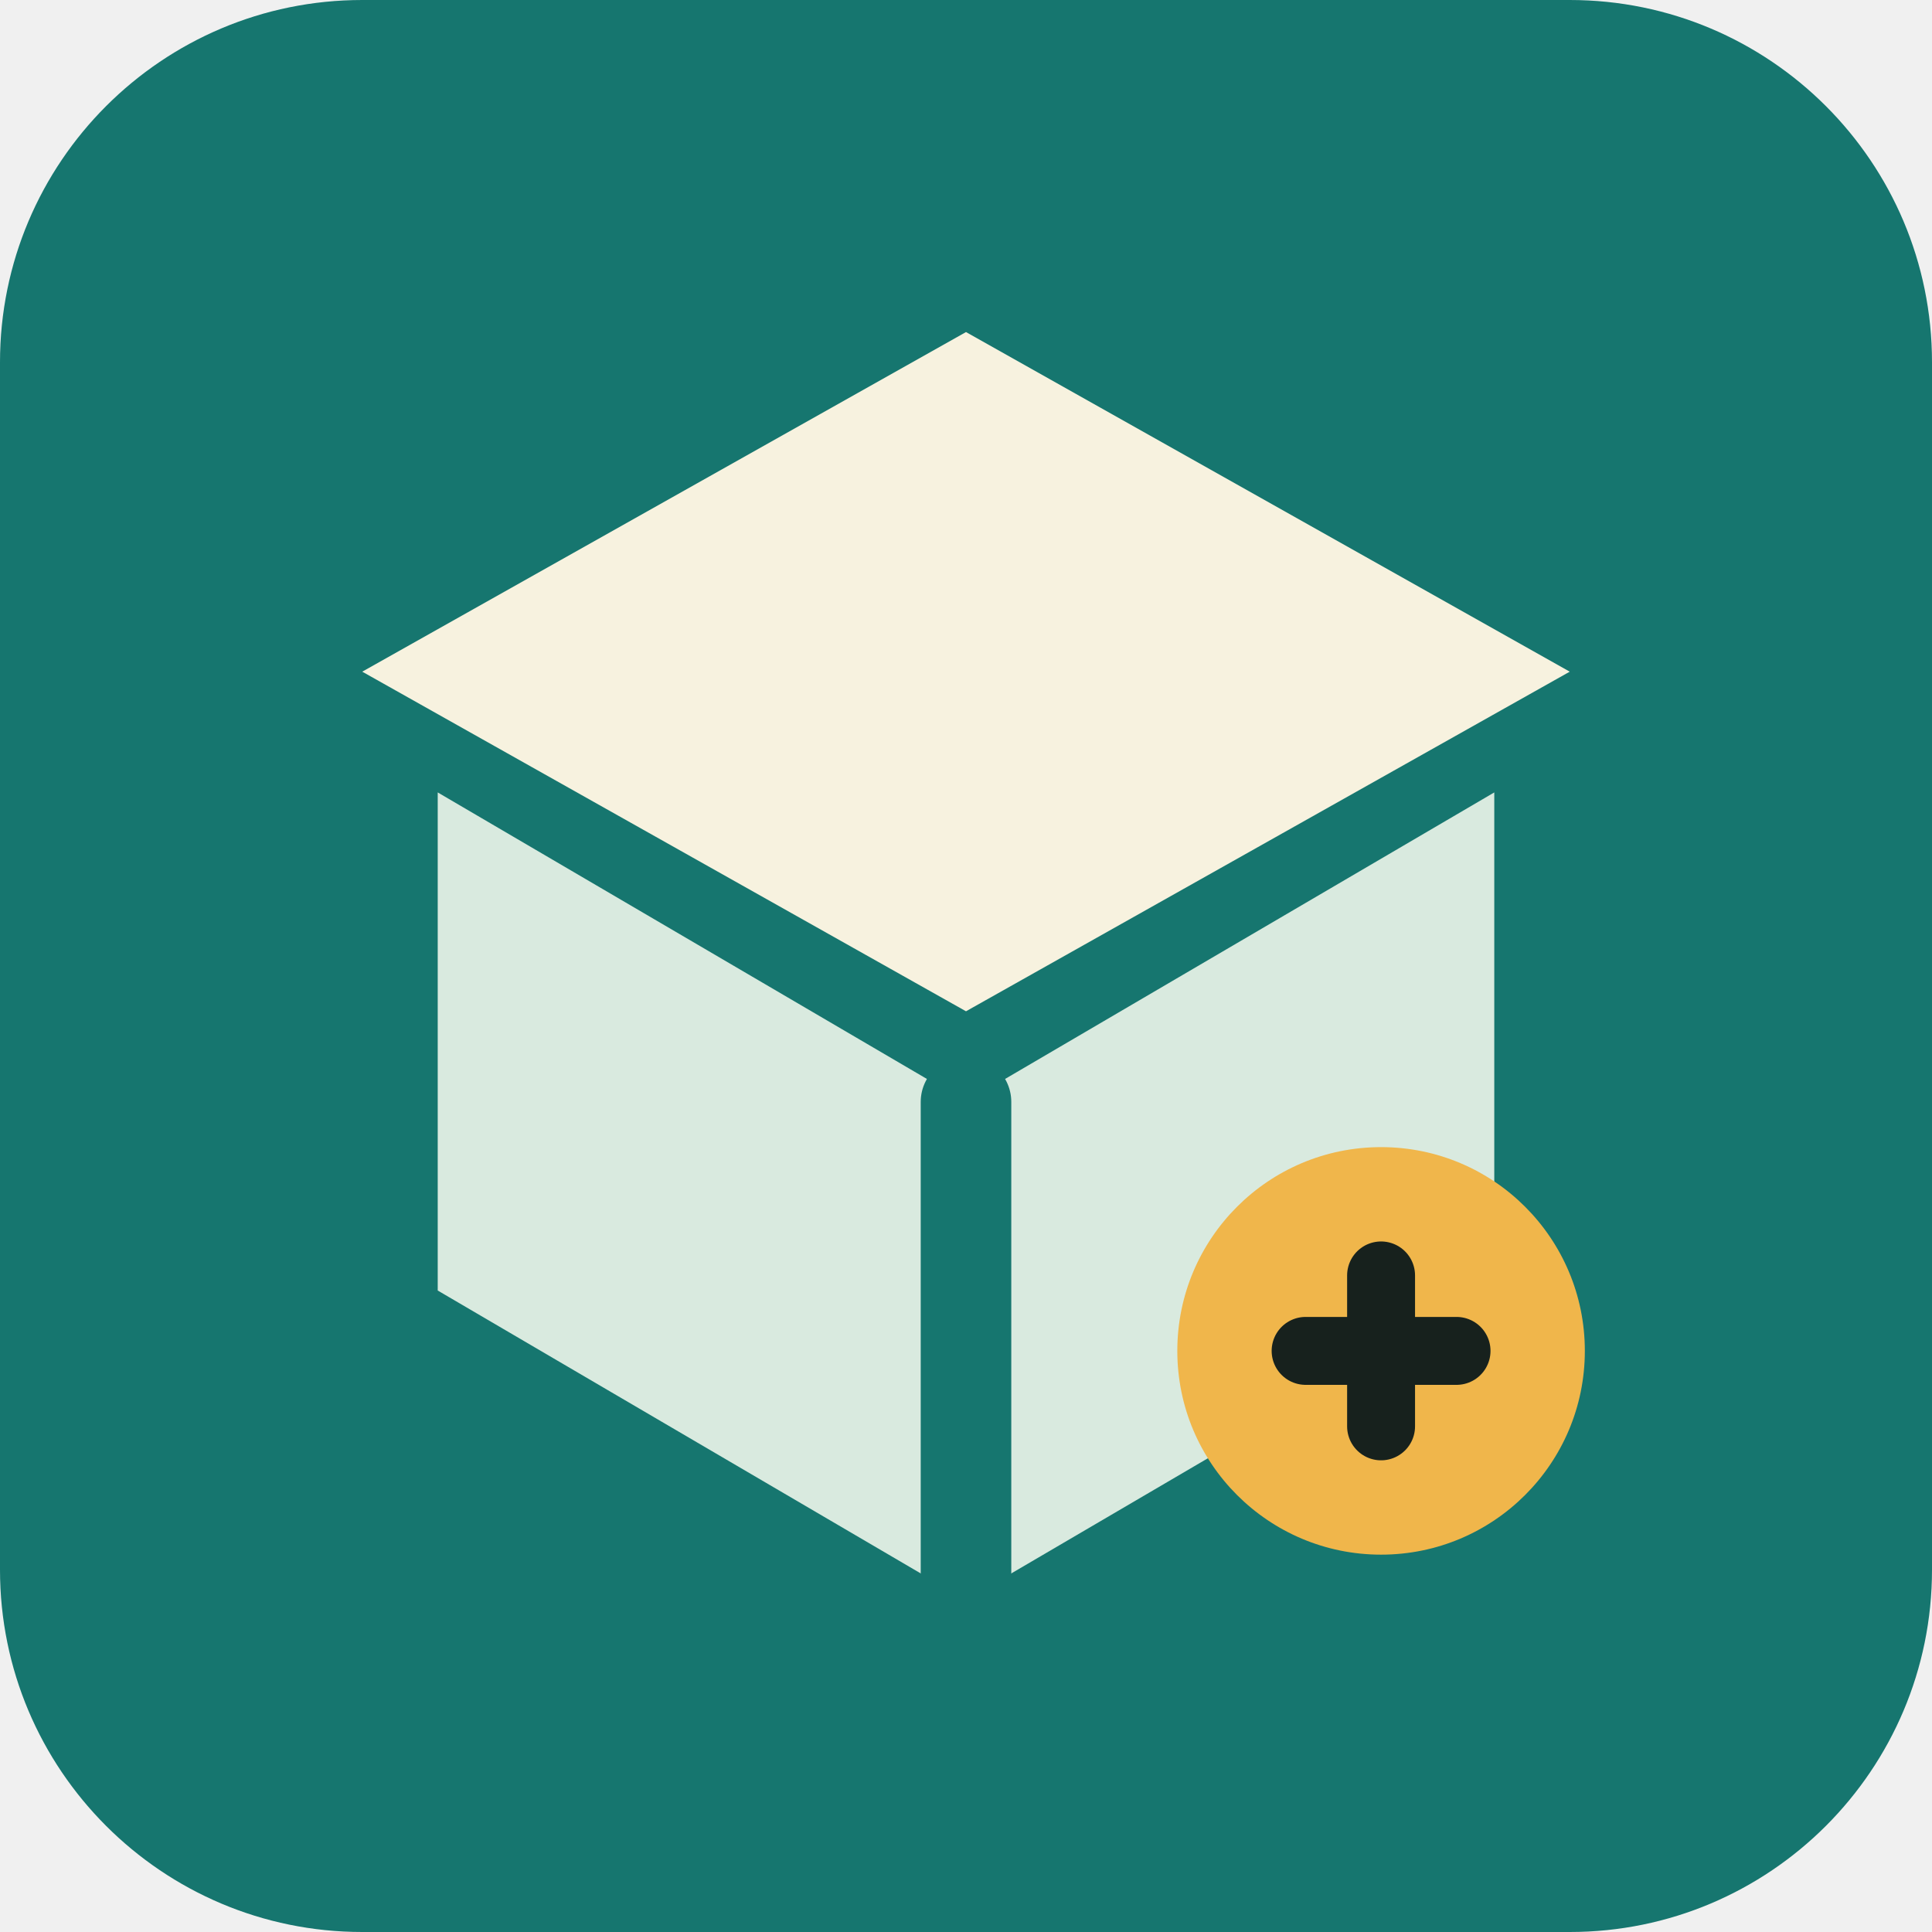
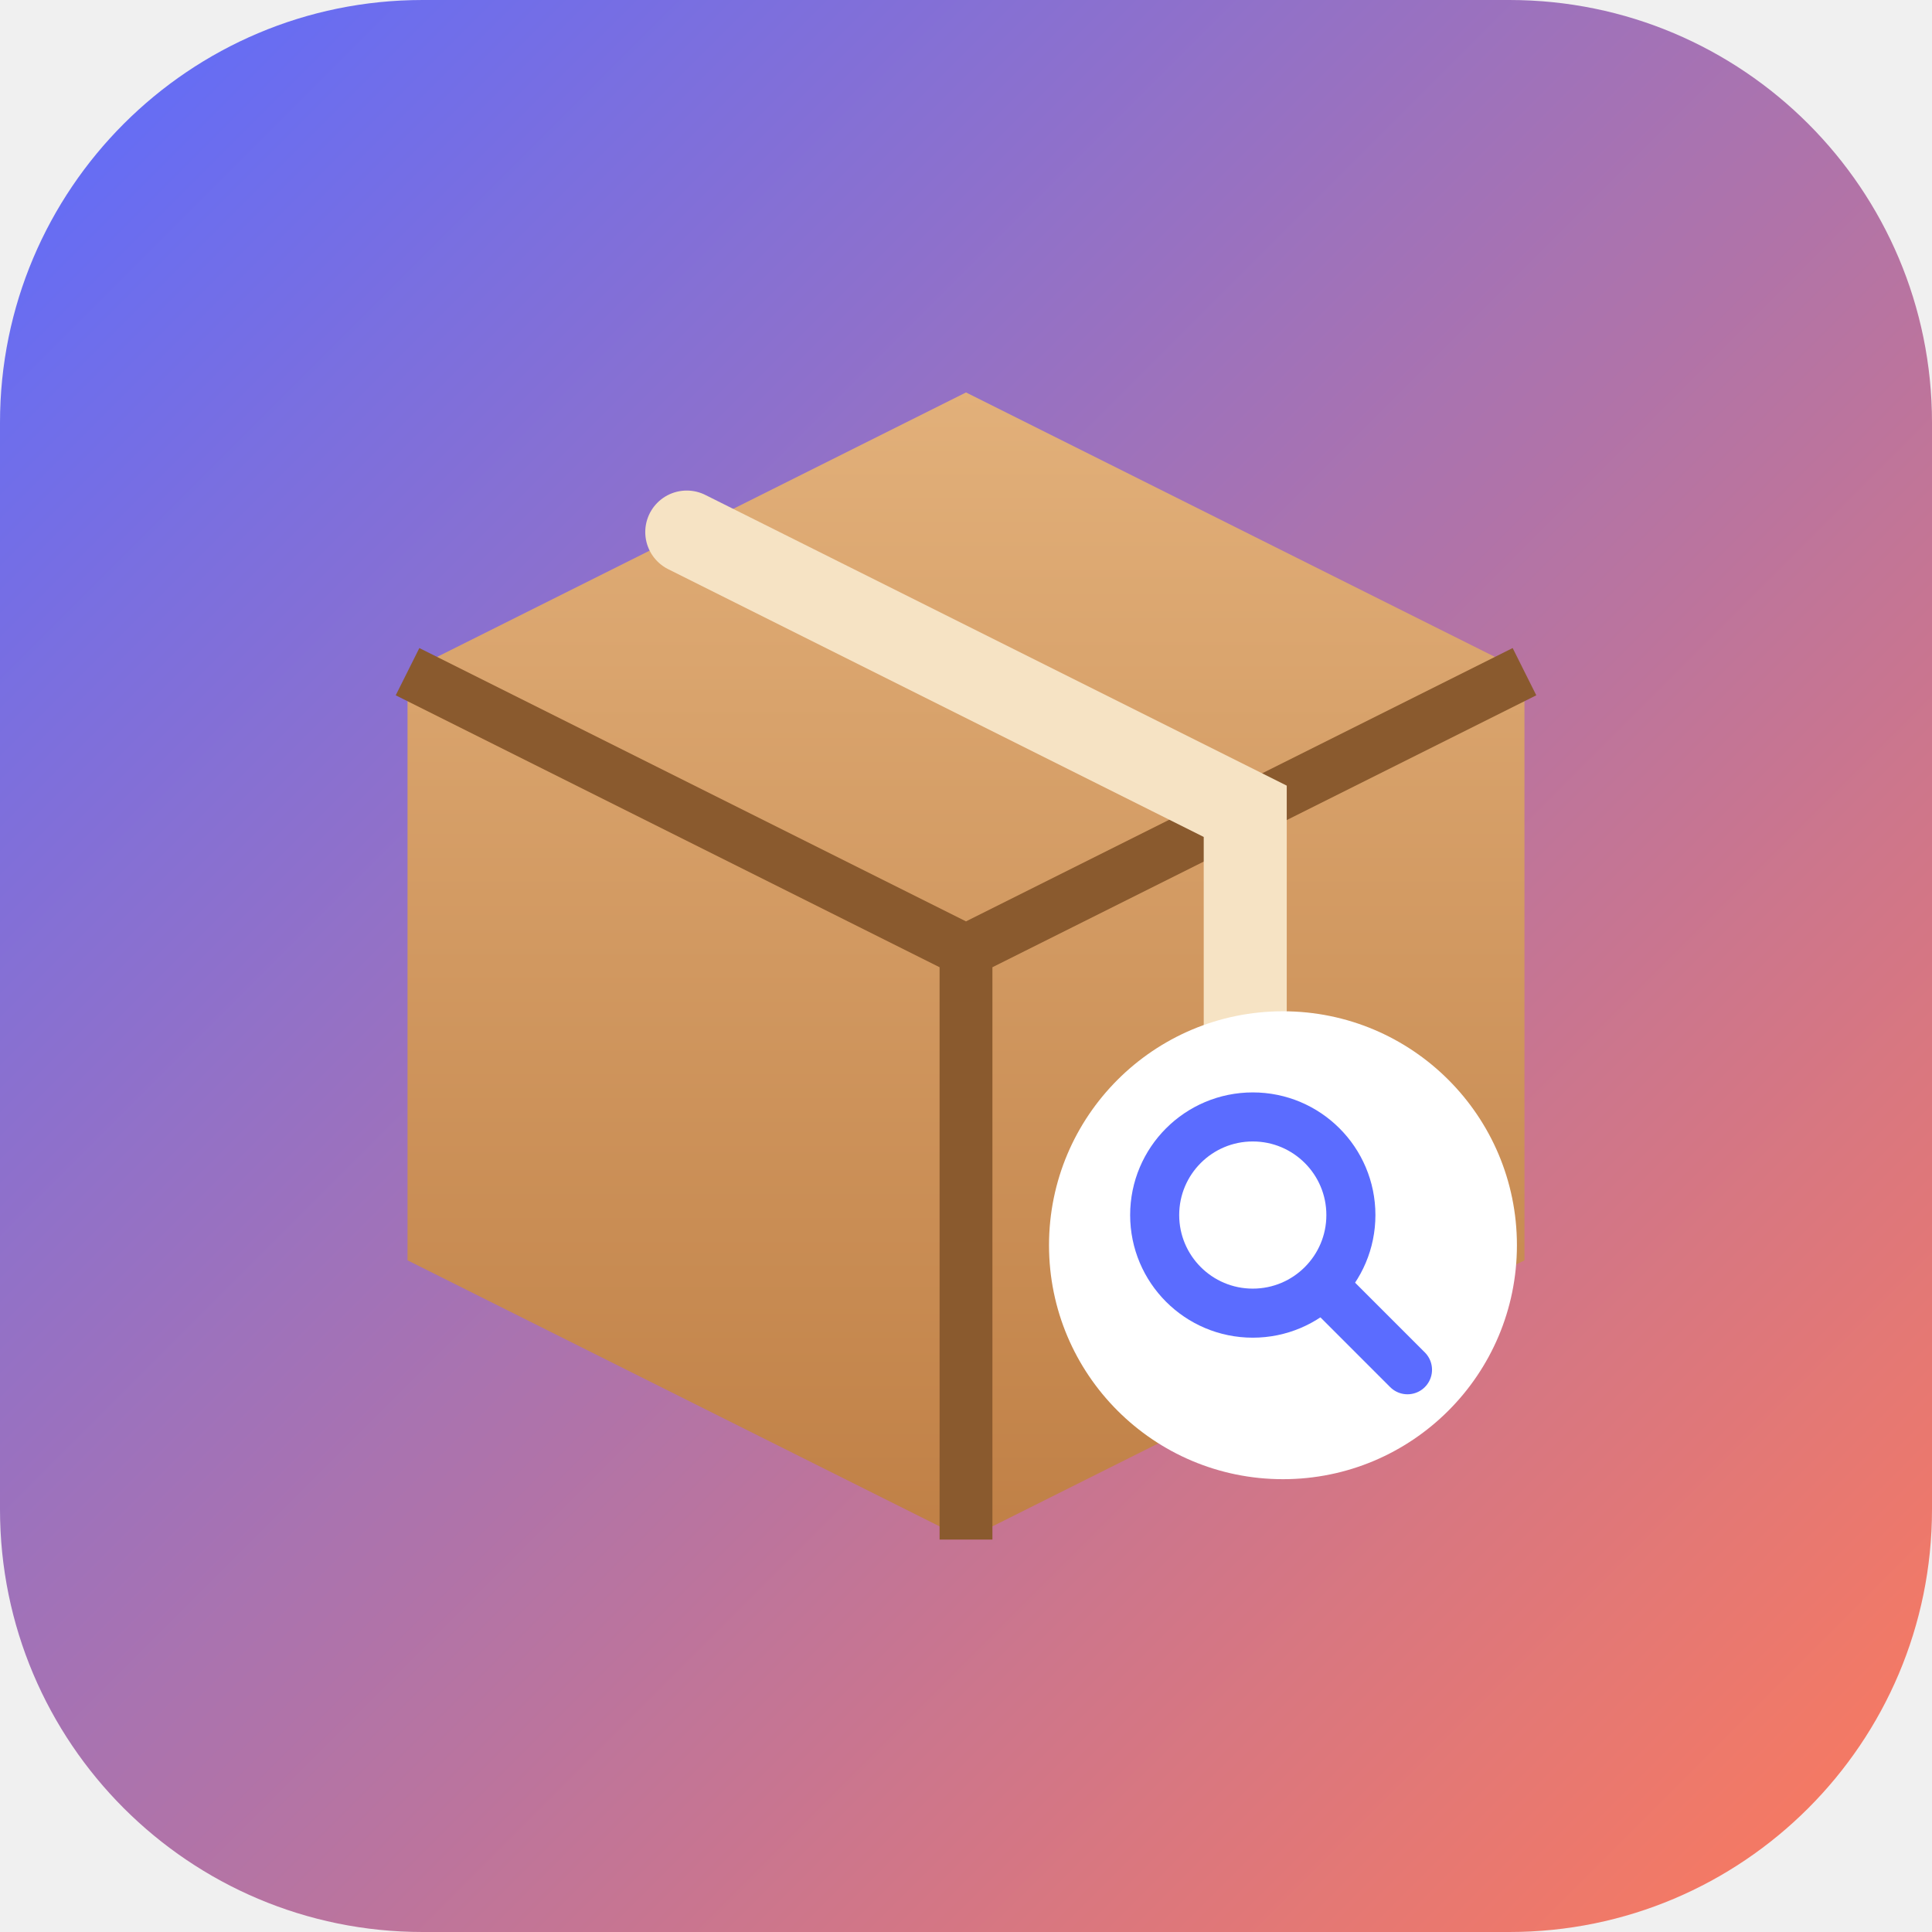
<svg xmlns="http://www.w3.org/2000/svg" viewBox="0 0 512 512">
-   <rect width="512" height="512" rx="96" fill="#16766f" />
-   <path d="M96 178 256 88l160 90-160 90L96 178Z" fill="#f7f2df" />
-   <path d="M116 210v132l140 82 140-82V210L256 292 116 210Z" fill="#d9eadf" />
-   <path d="M256 292v132" stroke="#16766f" stroke-width="24" stroke-linecap="round" />
-   <circle cx="366" cy="358" r="54" fill="#f0b64b" />
-   <path d="M346 358h40M366 338v40" stroke="#17211d" stroke-width="18" stroke-linecap="round" />
+   <defs>
+     <linearGradient id="bg" x1="0" y1="0" x2="1" y2="1">
+       <stop offset="0" stop-color="#5b6cff" />
+       <stop offset="1" stop-color="#ff7a59" />
+     </linearGradient>
+     <linearGradient id="box" x1="0" y1="0" x2="0" y2="1">
+       <stop offset="0" stop-color="#e2b07a" />
+       <stop offset="1" stop-color="#c08046" />
+     </linearGradient>
+   </defs>
+   <rect width="512" height="512" rx="112" fill="url(#bg)" />
+   <path d="M256 104 404 178v156L256 408 108 334V178z" fill="url(#box)" />
+   <path d="M108 178 256 252l148-74M256 252v156" fill="none" stroke="#8a5a2e" stroke-width="14" stroke-linejoin="round" />
+   <path d="M182 141 330 215v58" fill="none" stroke="#f6e3c4" stroke-width="22" stroke-linecap="round" />
+   <circle cx="340" cy="330" r="62" fill="#fff" />
+   <circle cx="332" cy="322" r="26" fill="none" stroke="#5b6cff" stroke-width="13" />
+   <path d="m351 341 22 22" stroke="#5b6cff" stroke-width="13" stroke-linecap="round" />
</svg>
